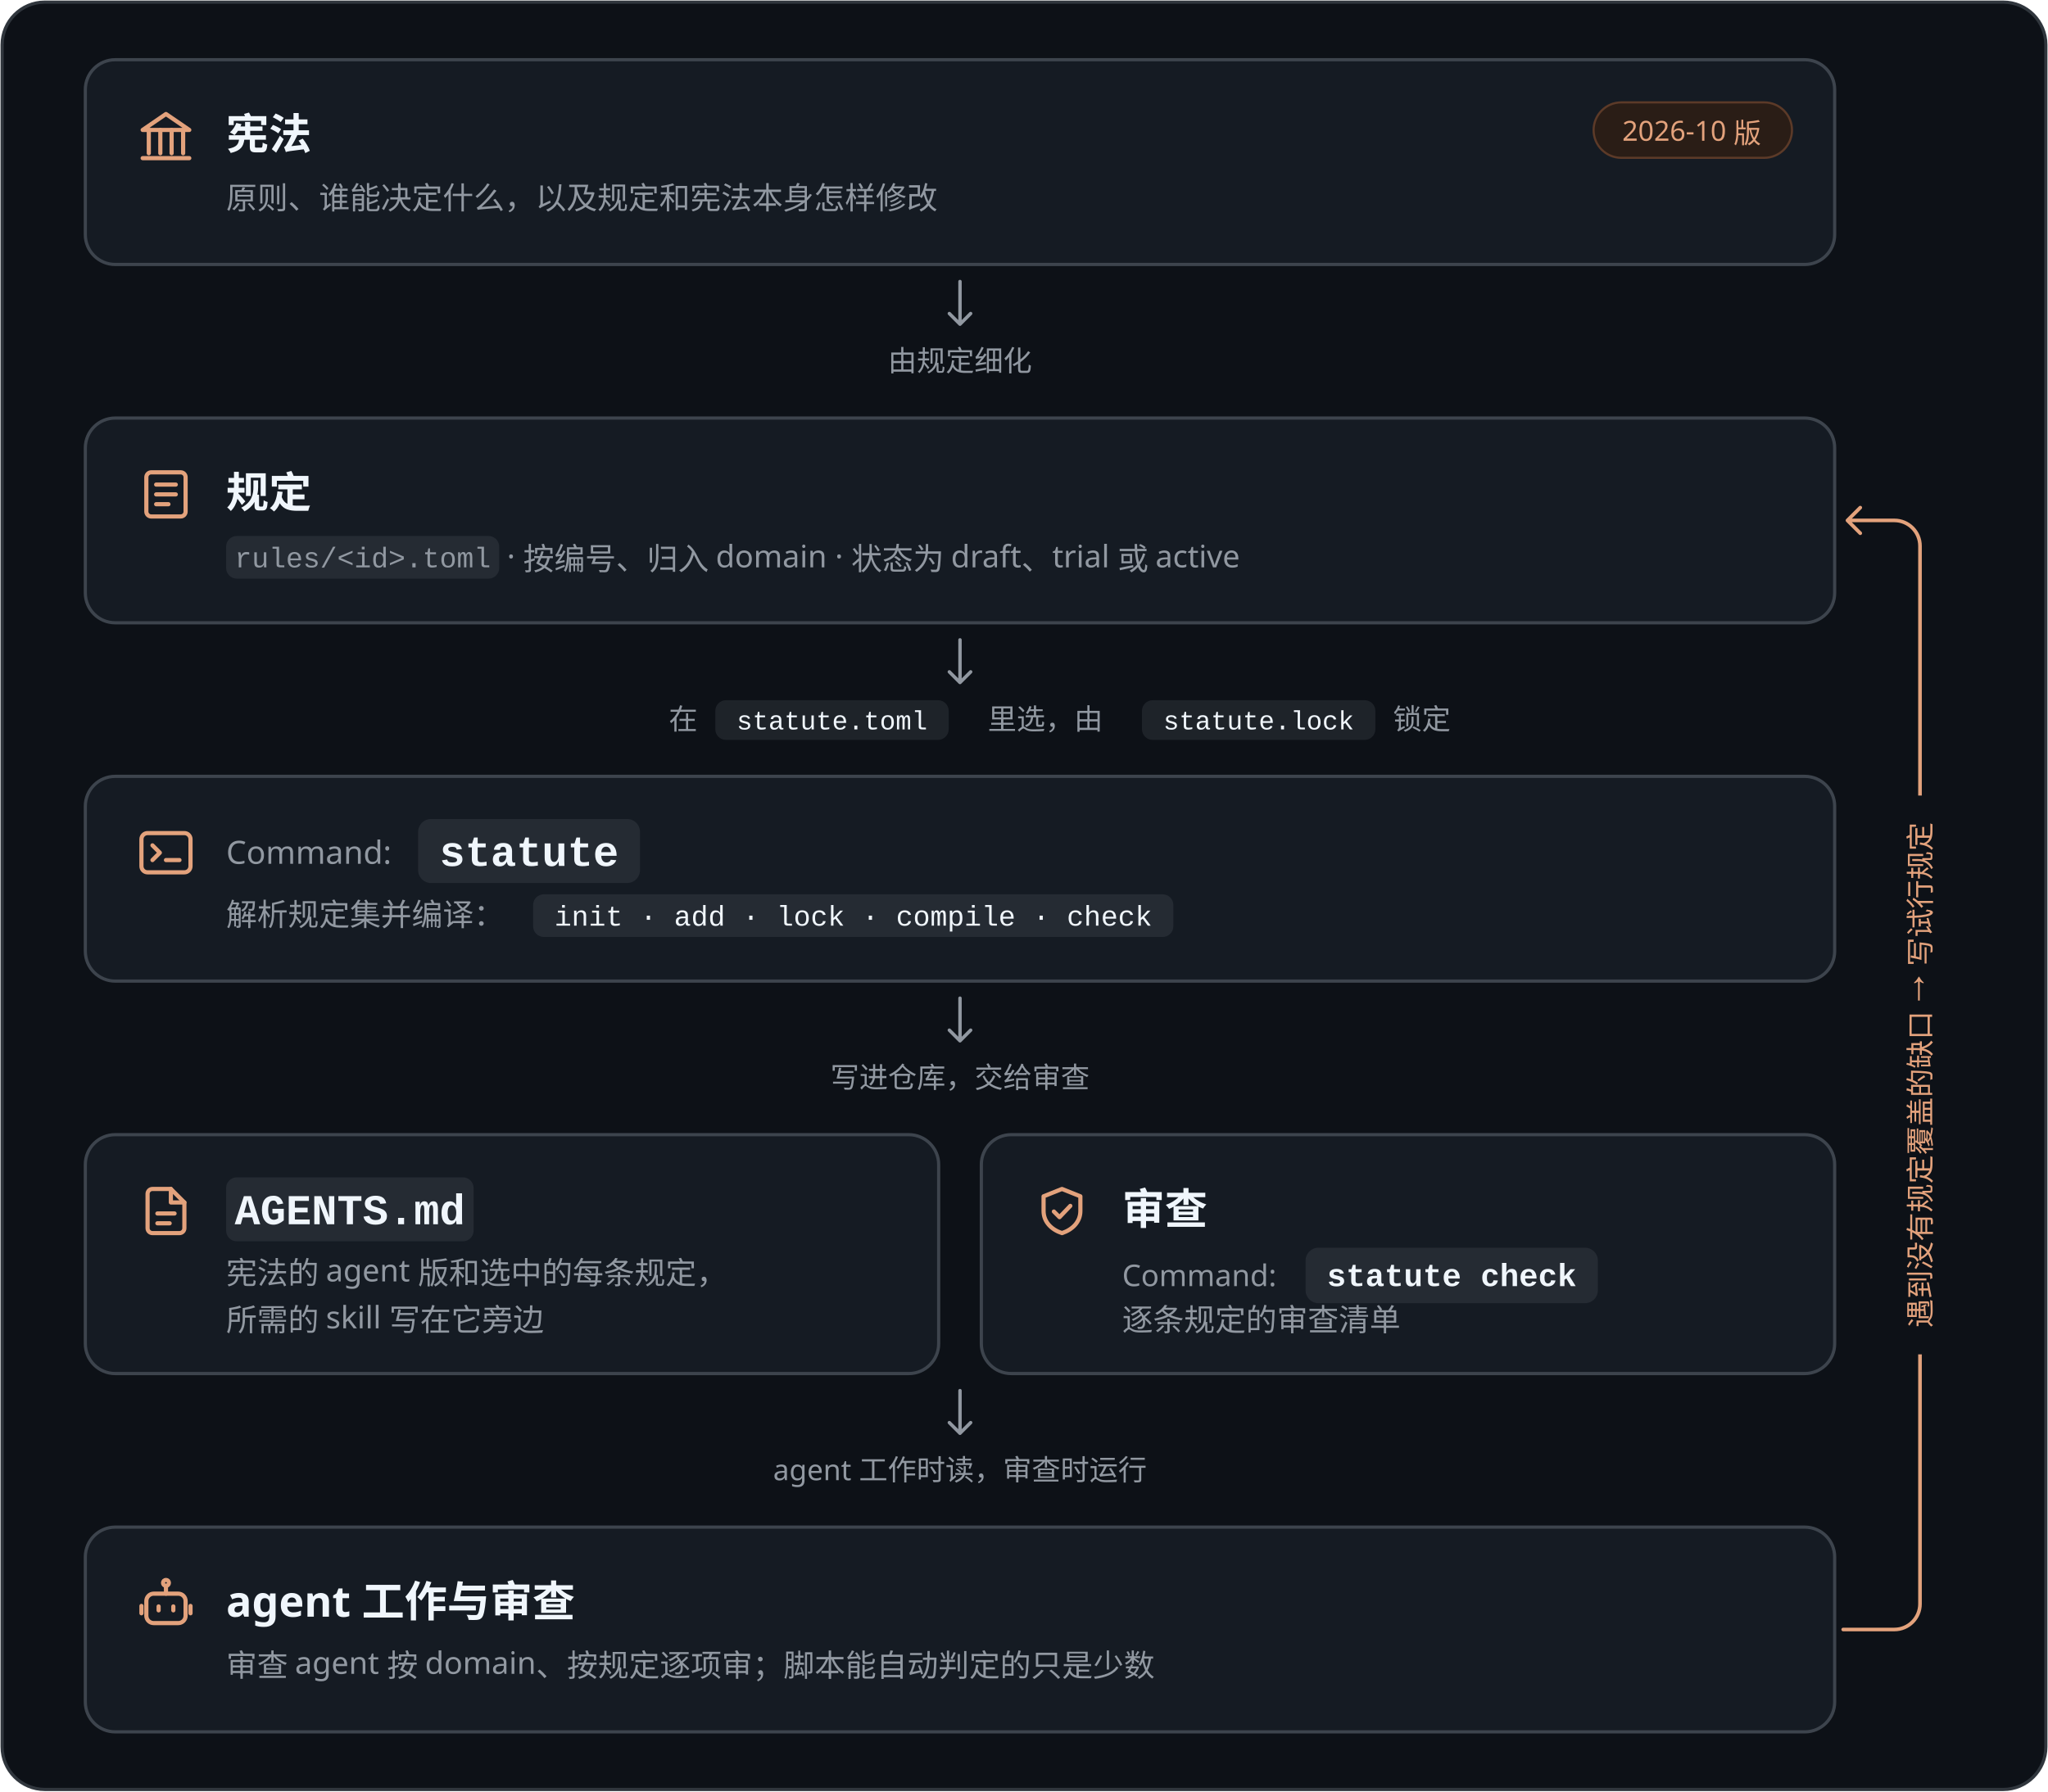
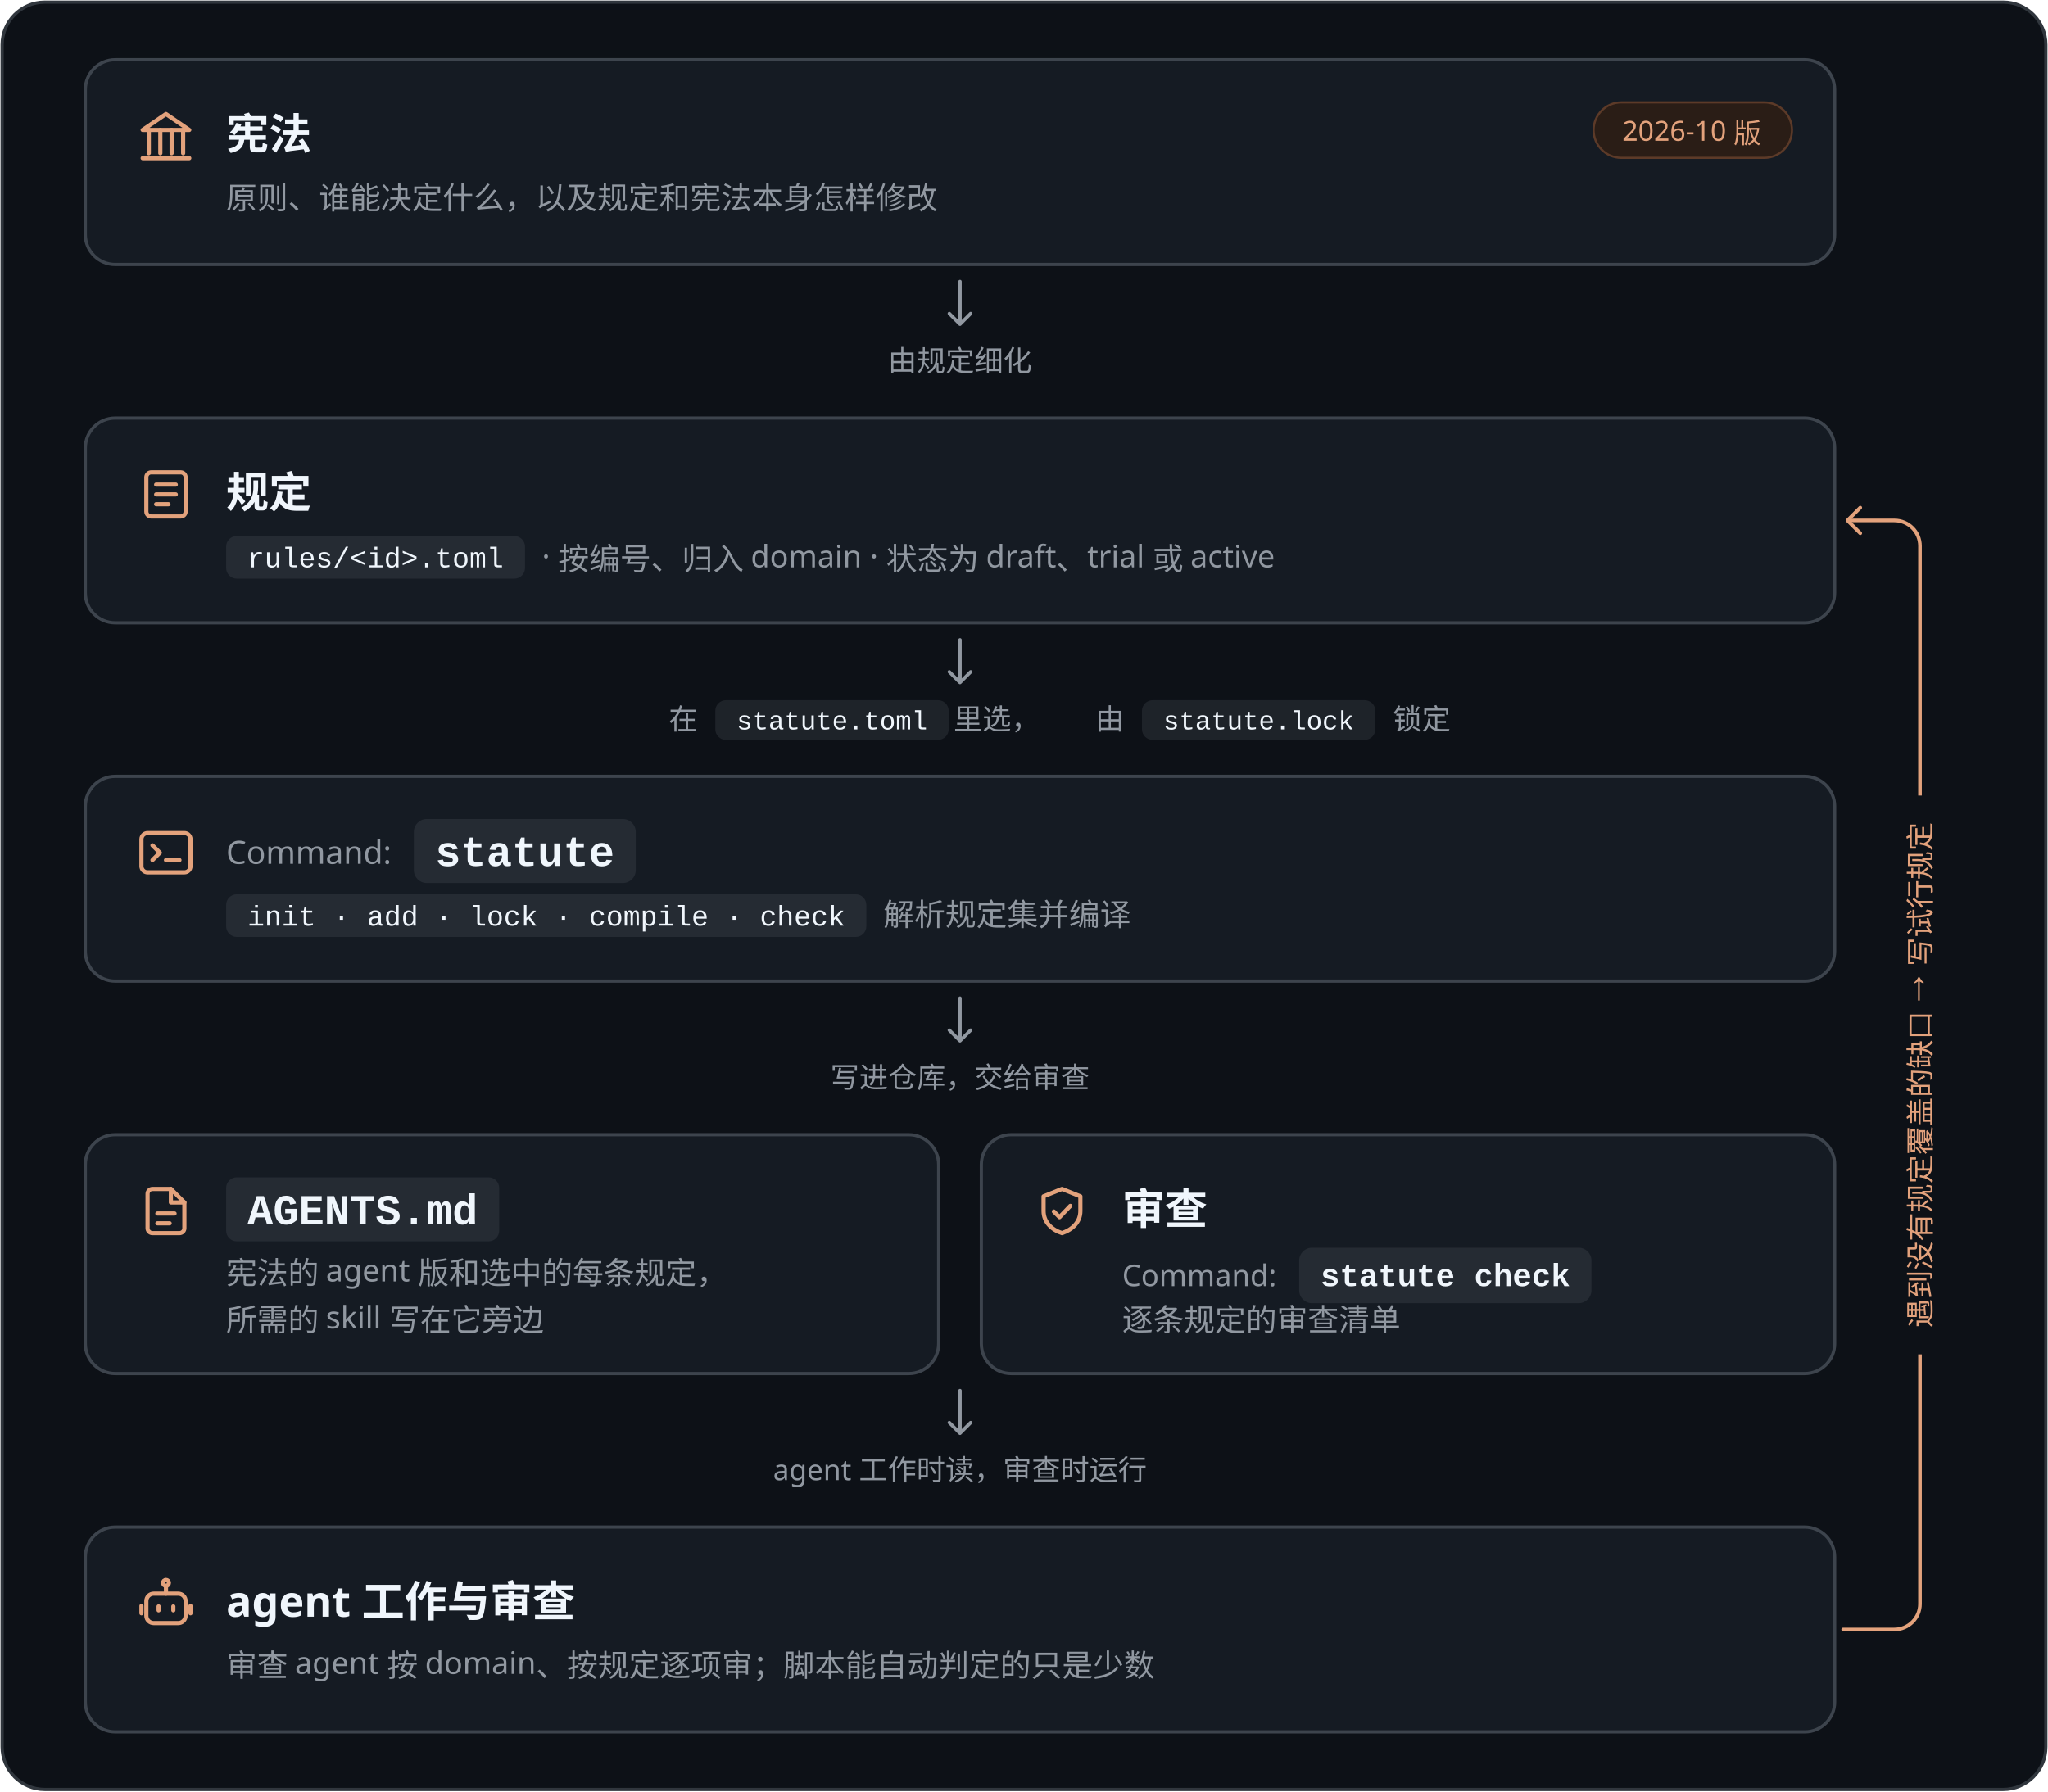
<svg xmlns="http://www.w3.org/2000/svg" viewBox="0 0 960 840" width="960" height="840" role="img" aria-labelledby="t">
  <g font-family="-apple-system, BlinkMacSystemFont, &quot;Segoe UI&quot;, &quot;Noto Sans&quot;, Helvetica, Arial, &quot;PingFang SC&quot;, &quot;Hiragino Sans GB&quot;, &quot;Microsoft YaHei&quot;, &quot;Noto Sans CJK SC&quot;, sans-serif">
    <rect x="1" y="1" width="958" height="838" rx="20" fill="#0d1117" stroke="#30363d" stroke-width="1.5" />
    <rect x="40" y="28" width="820" height="96" rx="14" fill="#151b23" stroke="#3d444d" stroke-width="1.5" />
    <g transform="translate(64 50) scale(1.15)" fill="none" stroke="#e3a27c" stroke-width="1.7" stroke-linecap="round" stroke-linejoin="round">
      <path d="M2.5 9.5 12 3l9.5 6.5z" />
      <path d="M5 9.5V19M9.7 9.5V19M14.3 9.5V19M19 9.5V19M2.5 21h19" />
    </g>
    <text x="106" y="70" font-size="20" font-weight="600" fill="#f0f6fc">宪法</text>
    <rect x="747" y="48" width="93" height="26" rx="13" fill="#2a1d16" stroke="#5c3a28" />
    <text x="793" y="66" font-size="13" font-weight="500" text-anchor="middle" fill="#e3a27c">2026-10 版</text>
    <text x="106" y="98" font-size="14.5" fill="#9198a1">原则、谁能决定什么，以及规定和宪法本身怎样修改</text>
    <path d="M450 132v20M445 147l5 5 5-5" fill="none" stroke="#9198a1" stroke-width="1.6" stroke-linecap="round" stroke-linejoin="round" />
    <text x="450" y="174" font-size="13.5" text-anchor="middle" fill="#9198a1">由规定细化</text>
    <rect x="40" y="196" width="820" height="96" rx="14" fill="#151b23" stroke="#3d444d" stroke-width="1.5" />
    <g transform="translate(64 218) scale(1.15)" fill="none" stroke="#e3a27c" stroke-width="1.7" stroke-linecap="round" stroke-linejoin="round">
      <rect x="4" y="3" width="16" height="18" rx="2" />
      <path d="M8 8h8M8 12h8M8 16h5" />
    </g>
    <text x="106" y="238" font-size="20" font-weight="600" fill="#f0f6fc">规定</text>
-     <rect x="106.0" y="251.3" width="128.0" height="20.0" rx="5" fill="#656c76" fill-opacity="0.2" />
-     <text x="106" y="266" font-size="14.5" fill="#9198a1">
-       <tspan dx="4" font-family="ui-monospace, SFMono-Regular, &quot;SF Mono&quot;, Menlo, Consolas, &quot;Liberation Mono&quot;, monospace" font-size="0.92em">rules/&lt;id&gt;.toml</tspan>  · 按编号、归入 domain · 状态为 draft、trial 或 active</text>
+     <rect x="106.0" y="251.3" width="140.1" height="20.0" rx="5" fill="#656c76" fill-opacity="0.2" />
+     <text x="176.0" y="266" font-size="13.34" text-anchor="middle" textLength="120.1" lengthAdjust="spacing" fill="#f0f6fc" font-family="ui-monospace, SFMono-Regular, &quot;SF Mono&quot;, Menlo, Consolas, &quot;Liberation Mono&quot;, monospace">rules/&lt;id&gt;.toml</text>
+     <text x="254" y="266" font-size="14.5" fill="#9198a1">· 按编号、归入 domain · 状态为 draft、trial 或 active</text>
    <path d="M450 300v20M445 315l5 5 5-5" fill="none" stroke="#9198a1" stroke-width="1.6" stroke-linecap="round" stroke-linejoin="round" />
    <rect x="335.3" y="328.3" width="109.4" height="18.6" rx="5" fill="#656c76" fill-opacity="0.2" />
    <text x="390" y="342" font-size="12.42" text-anchor="middle" textLength="89.4" lengthAdjust="spacing" fill="#f0f6fc" font-family="ui-monospace, SFMono-Regular, &quot;SF Mono&quot;, Menlo, Consolas, &quot;Liberation Mono&quot;, monospace">statute.toml</text>
    <rect x="535.3" y="328.3" width="109.4" height="18.6" rx="5" fill="#656c76" fill-opacity="0.2" />
    <text x="590" y="342" font-size="12.42" text-anchor="middle" textLength="89.4" lengthAdjust="spacing" fill="#f0f6fc" font-family="ui-monospace, SFMono-Regular, &quot;SF Mono&quot;, Menlo, Consolas, &quot;Liberation Mono&quot;, monospace">statute.lock</text>
    <text x="327" y="342" font-size="13.5" text-anchor="end" fill="#9198a1">在</text>
-     <text x="490" y="342" font-size="13.5" text-anchor="middle" fill="#9198a1">里选，由</text>
+     <text x="447" y="342" font-size="13.5" text-anchor="start" fill="#9198a1">里选，</text>
+     <text x="527" y="342" font-size="13.5" text-anchor="end" fill="#9198a1">由</text>
    <text x="653" y="342" font-size="13.5" text-anchor="start" fill="#9198a1">锁定</text>
    <rect x="40" y="364" width="820" height="96" rx="14" fill="#151b23" stroke="#3d444d" stroke-width="1.5" />
    <g transform="translate(64 386) scale(1.15)" fill="none" stroke="#e3a27c" stroke-width="1.7" stroke-linecap="round" stroke-linejoin="round">
      <rect x="2" y="4" width="20" height="16" rx="2.5" />
      <path d="m6.5 9 3 3-3 3M12 15h5.5" />
    </g>
-     <rect x="196" y="384" width="104" height="30" rx="6" fill="#656c76" fill-opacity="0.2" />
+     <rect x="194" y="384" width="104" height="30" rx="6" fill="#656c76" fill-opacity="0.2" />
    <text x="106" y="405" font-size="15" font-weight="500" fill="#9198a1">Command:</text>
-     <text x="248" y="406" font-size="20" font-weight="600" text-anchor="middle" textLength="84" lengthAdjust="spacing" fill="#f0f6fc" font-family="ui-monospace, SFMono-Regular, &quot;SF Mono&quot;, Menlo, Consolas, &quot;Liberation Mono&quot;, monospace">statute</text>
-     <text x="106" y="434" font-size="14.5" fill="#9198a1">解析规定集并编译：</text>
-     <rect x="249.9" y="419.3" width="300.1" height="20.0" rx="5" fill="#656c76" fill-opacity="0.2" />
-     <text x="400" y="434" font-size="13.34" text-anchor="middle" textLength="280.1" lengthAdjust="spacing" fill="#f0f6fc" font-family="ui-monospace, SFMono-Regular, &quot;SF Mono&quot;, Menlo, Consolas, &quot;Liberation Mono&quot;, monospace">init · add · lock · compile · check</text>
+     <text x="246" y="406" font-size="20" font-weight="600" text-anchor="middle" textLength="84" lengthAdjust="spacing" fill="#f0f6fc" font-family="ui-monospace, SFMono-Regular, &quot;SF Mono&quot;, Menlo, Consolas, &quot;Liberation Mono&quot;, monospace">statute</text>
+     <rect x="106.0" y="419.3" width="300.1" height="20.0" rx="5" fill="#656c76" fill-opacity="0.2" />
+     <text x="256.1" y="434" font-size="13.34" text-anchor="middle" textLength="280.1" lengthAdjust="spacing" fill="#f0f6fc" font-family="ui-monospace, SFMono-Regular, &quot;SF Mono&quot;, Menlo, Consolas, &quot;Liberation Mono&quot;, monospace">init · add · lock · compile · check</text>
+     <text x="414.1" y="434" font-size="14.5" fill="#9198a1">解析规定集并编译</text>
    <path d="M450 468v20M445 483l5 5 5-5" fill="none" stroke="#9198a1" stroke-width="1.6" stroke-linecap="round" stroke-linejoin="round" />
    <text x="450" y="510" font-size="13.5" text-anchor="middle" fill="#9198a1">写进仓库，交给审查</text>
    <rect x="40" y="532" width="400" height="112" rx="14" fill="#151b23" stroke="#3d444d" stroke-width="1.5" />
    <g transform="translate(64 554) scale(1.15)" fill="none" stroke="#e3a27c" stroke-width="1.7" stroke-linecap="round" stroke-linejoin="round">
      <path d="M14 3H6.5A2 2 0 0 0 4.5 5v14a2 2 0 0 0 2 2h11a2 2 0 0 0 2-2V8.5z" />
      <path d="M14 3v5.5h5.5M8.5 13h7M8.5 17h5" />
    </g>
-     <rect x="106.0" y="552.0" width="116.0" height="30.0" rx="5" fill="#656c76" fill-opacity="0.2" />
-     <text x="106" y="574" font-size="20" font-weight="600" fill="#f0f6fc">
-       <tspan dx="4" font-family="ui-monospace, SFMono-Regular, &quot;SF Mono&quot;, Menlo, Consolas, &quot;Liberation Mono&quot;, monospace">AGENTS.md</tspan>
-     </text>
+     <rect x="106.0" y="552.0" width="128.0" height="30.0" rx="5" fill="#656c76" fill-opacity="0.2" />
+     <text x="170.0" y="574" font-size="20" font-weight="600" text-anchor="middle" textLength="108.0" lengthAdjust="spacing" fill="#f0f6fc" font-family="ui-monospace, SFMono-Regular, &quot;SF Mono&quot;, Menlo, Consolas, &quot;Liberation Mono&quot;, monospace">AGENTS.md</text>
    <text x="106" y="602" font-size="14.5" fill="#9198a1">宪法的 agent 版和选中的每条规定，</text>
    <text x="106" y="624" font-size="14.5" fill="#9198a1">所需的 skill 写在它旁边</text>
    <rect x="460" y="532" width="400" height="112" rx="14" fill="#151b23" stroke="#3d444d" stroke-width="1.5" />
    <g transform="translate(484 554) scale(1.15)" fill="none" stroke="#e3a27c" stroke-width="1.7" stroke-linecap="round" stroke-linejoin="round">
      <path d="M12 3 19.5 6v6c0 4.4-3.2 7.6-7.5 9-4.3-1.4-7.5-4.6-7.5-9V6z" />
      <path d="m8.7 12.2 2.3 2.3 4.4-4.6" />
    </g>
    <text x="526" y="574" font-size="20" font-weight="600" fill="#f0f6fc">审查</text>
    <text x="526" y="603" font-size="14" font-weight="500" fill="#9198a1">Command:</text>
-     <rect x="612.0" y="585.0" width="137.0" height="26.0" rx="6" fill="#656c76" fill-opacity="0.2" />
-     <text x="680.5" y="603" font-size="15" font-weight="600" text-anchor="middle" textLength="117.0" lengthAdjust="spacing" fill="#f0f6fc" font-family="ui-monospace, SFMono-Regular, &quot;SF Mono&quot;, Menlo, Consolas, &quot;Liberation Mono&quot;, monospace">statute check</text>
+     <rect x="609.0" y="585.0" width="137.0" height="26.0" rx="6" fill="#656c76" fill-opacity="0.2" />
+     <text x="677.5" y="603" font-size="15" font-weight="600" text-anchor="middle" textLength="117.0" lengthAdjust="spacing" fill="#f0f6fc" font-family="ui-monospace, SFMono-Regular, &quot;SF Mono&quot;, Menlo, Consolas, &quot;Liberation Mono&quot;, monospace">statute check</text>
    <text x="526" y="624" font-size="14.5" fill="#9198a1">逐条规定的审查清单</text>
    <path d="M450 652v20M445 667l5 5 5-5" fill="none" stroke="#9198a1" stroke-width="1.6" stroke-linecap="round" stroke-linejoin="round" />
    <text x="450" y="694" font-size="13.5" text-anchor="middle" fill="#9198a1">agent 工作时读，审查时运行</text>
    <rect x="40" y="716" width="820" height="96" rx="14" fill="#151b23" stroke="#3d444d" stroke-width="1.5" />
    <g transform="translate(64 738) scale(1.15)" fill="none" stroke="#e3a27c" stroke-width="1.7" stroke-linecap="round" stroke-linejoin="round">
      <rect x="4" y="8" width="16" height="12" rx="3" />
      <path d="M12 8V4.8" />
      <circle cx="12" cy="3.6" r="1.2" />
      <path d="M9 13.2v1.6M15 13.2v1.6M2 13v3M22 13v3" />
    </g>
    <text x="106" y="758" font-size="20" font-weight="600" fill="#f0f6fc">agent 工作与审查</text>
    <text x="106" y="786" font-size="14.5" fill="#9198a1">审查 agent 按 domain、按规定逐项审；脚本能自动判定的只是少数</text>
    <path d="M864 764H888a12 12 0 0 0 12-12V256a12 12 0 0 0-12-12H866M872 238l-6 6 6 6" fill="none" stroke="#e3a27c" stroke-width="1.7" stroke-linecap="round" stroke-linejoin="round" />
    <rect x="887" y="373" width="26" height="262" fill="#0d1117" />
    <text transform="translate(905 504) rotate(-90)" font-size="13.5" text-anchor="middle" fill="#e3a27c">遇到没有规定覆盖的缺口 → 写试行规定</text>
  </g>
</svg>
